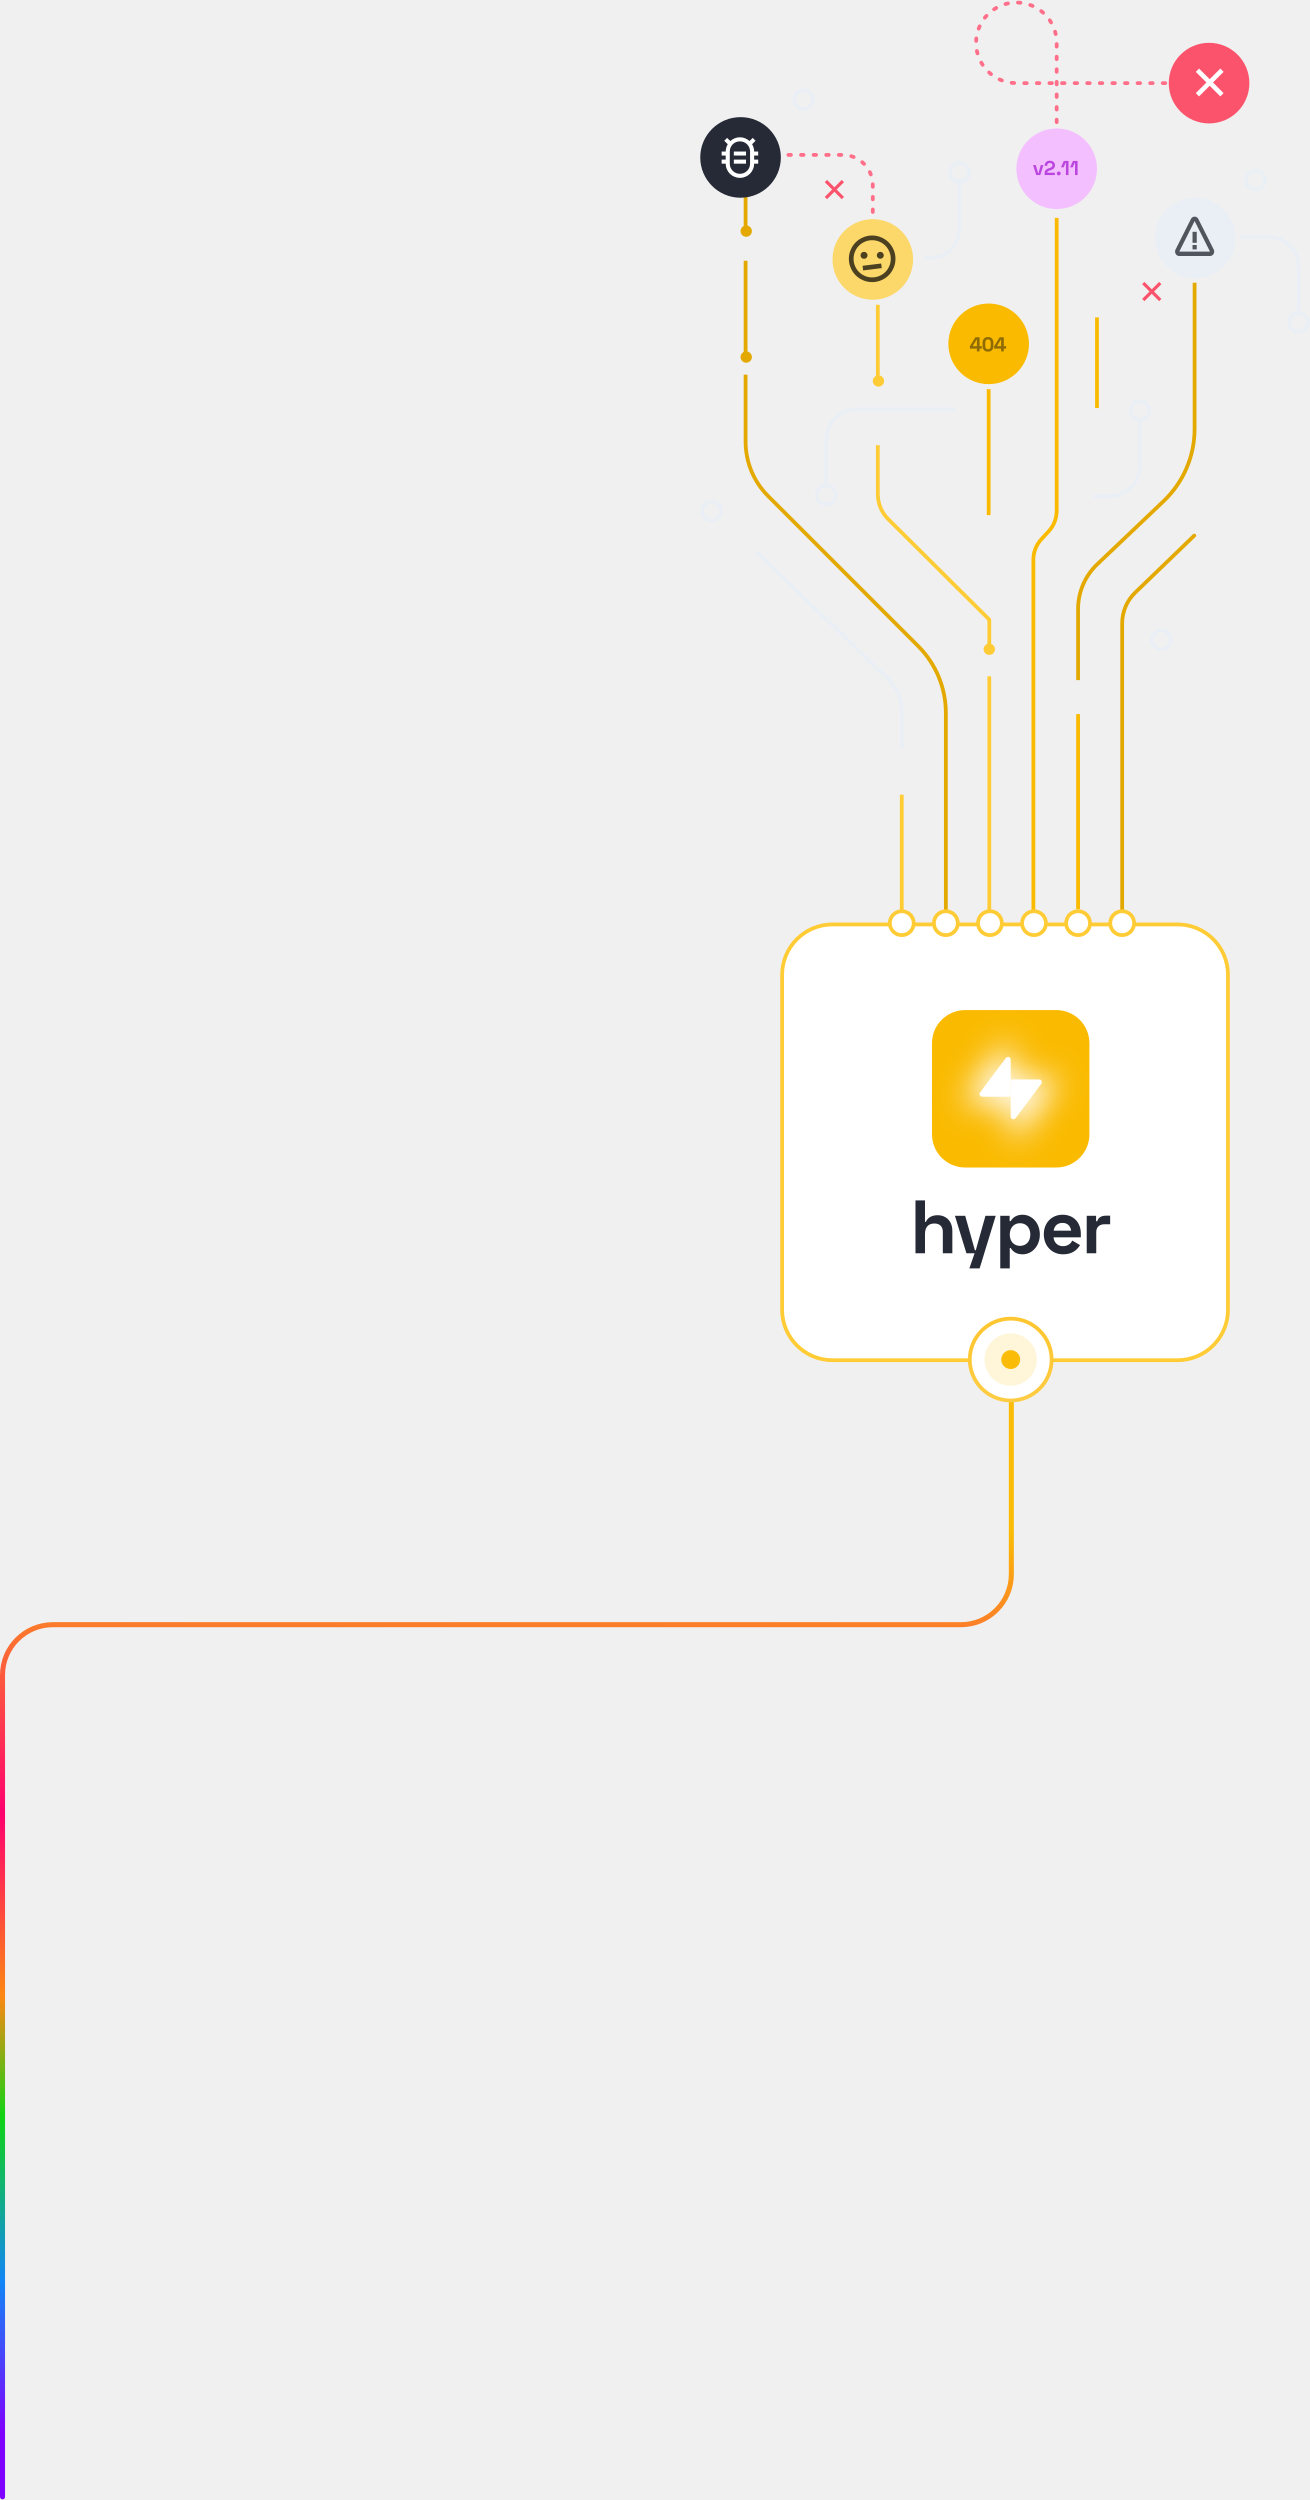
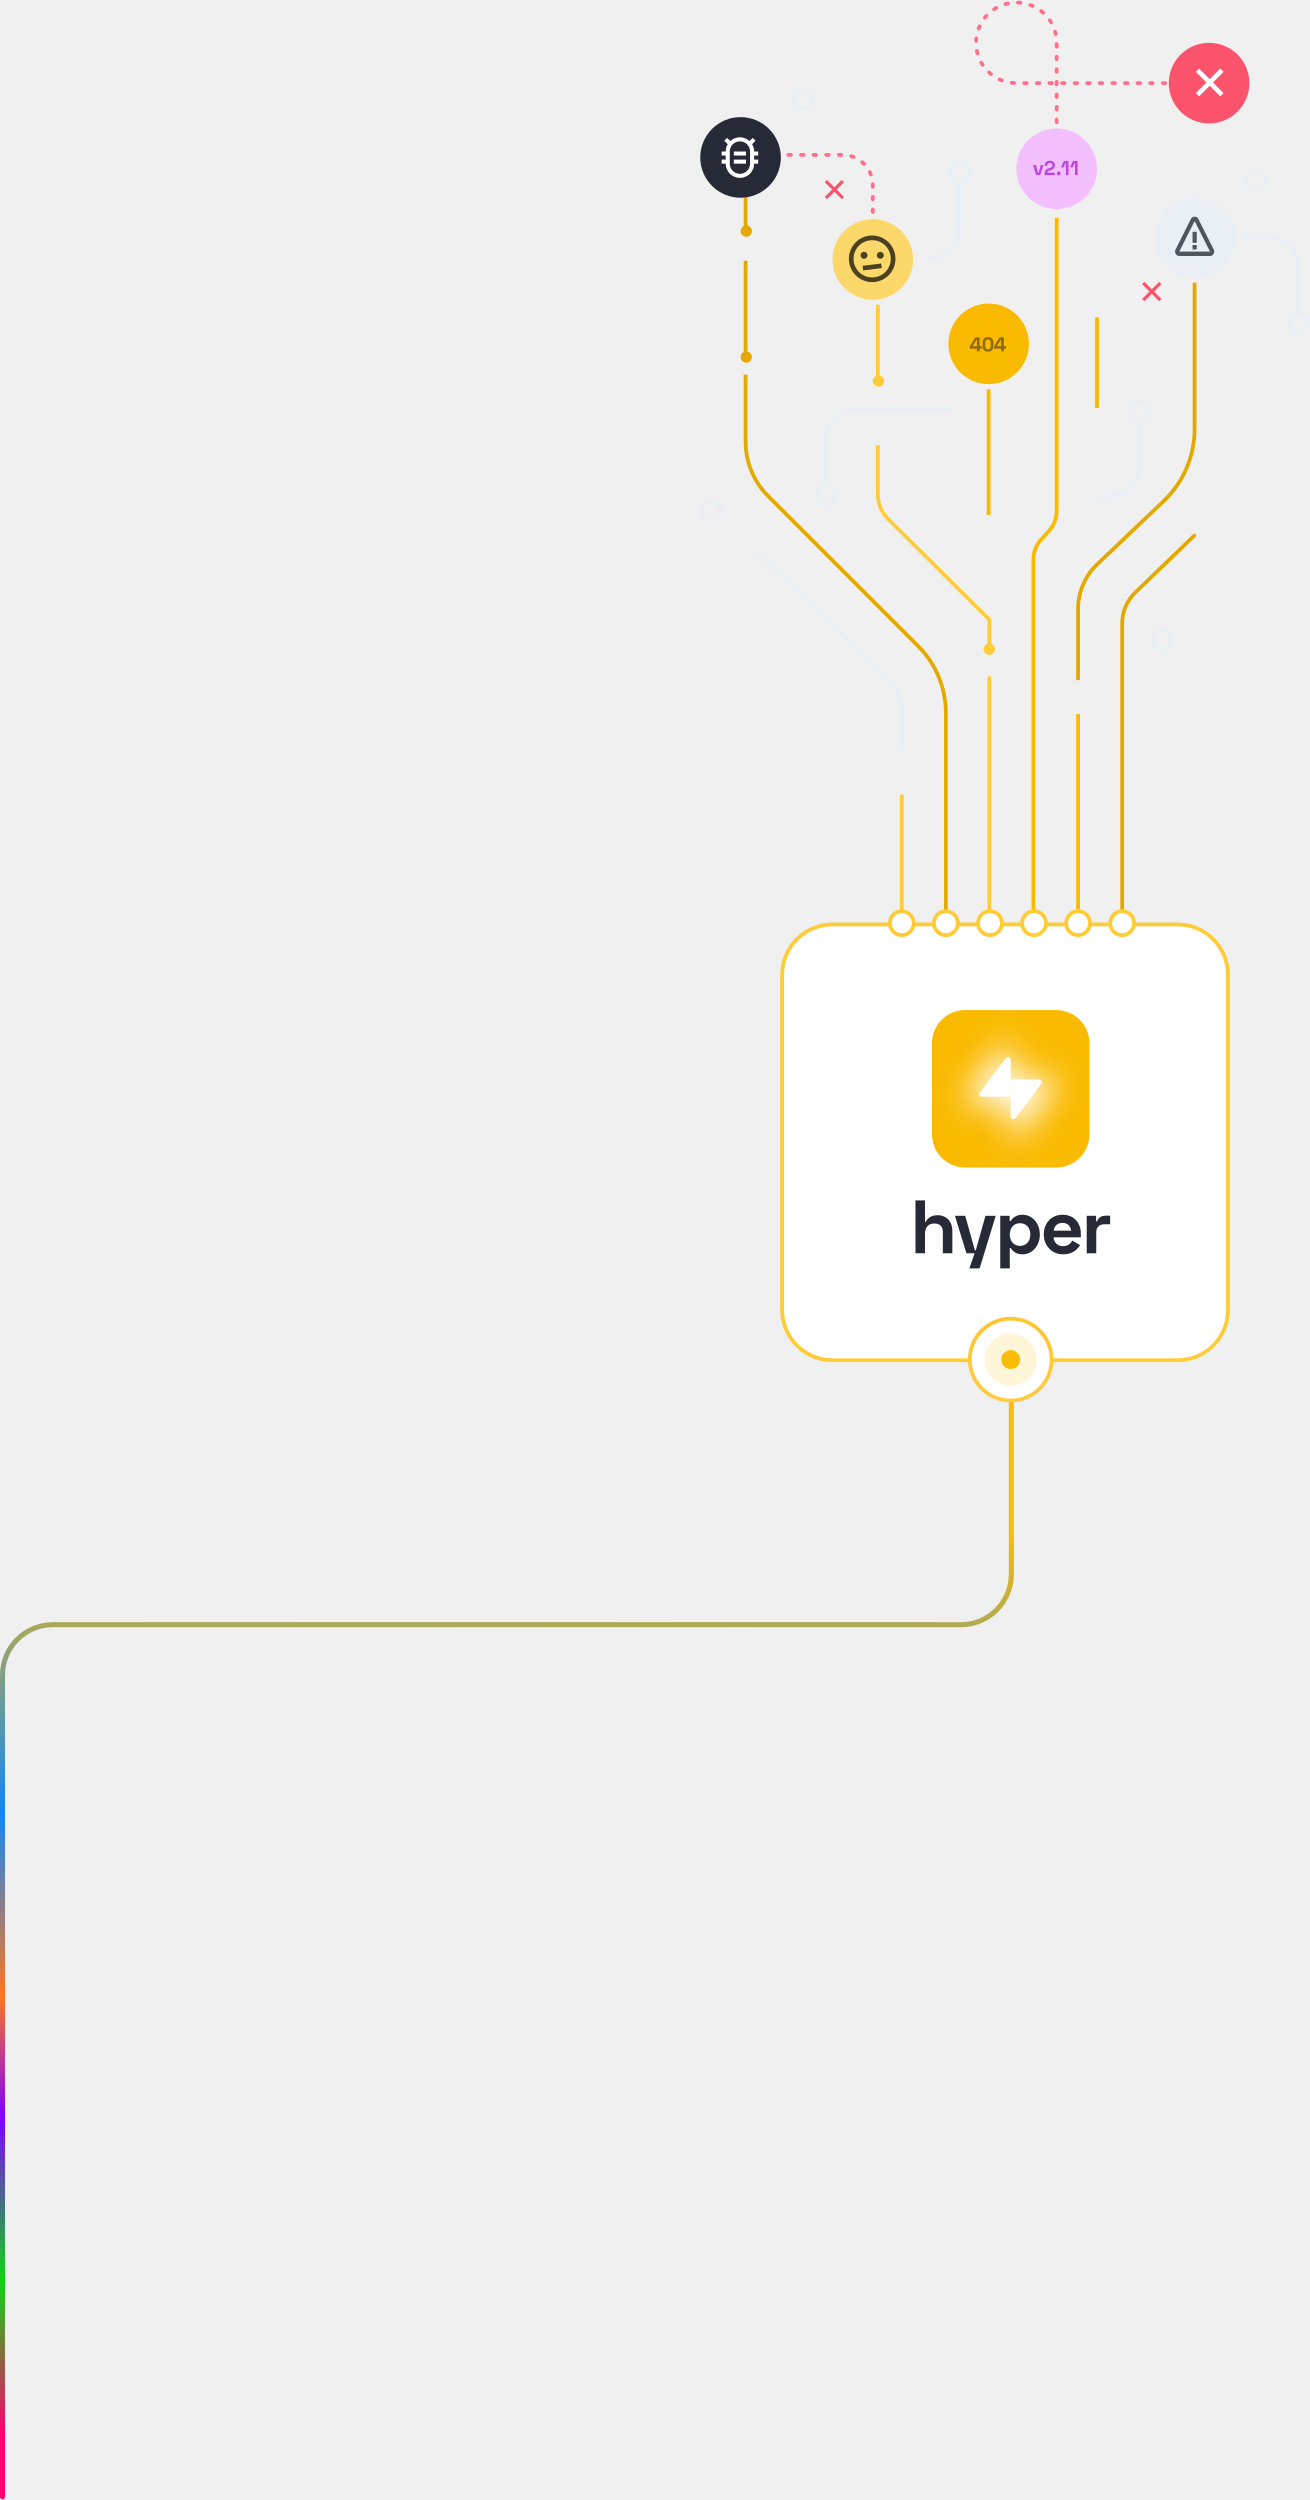
<svg xmlns="http://www.w3.org/2000/svg" width="1040" height="1985" viewBox="0 0 1040 1985" fill="none">
  <path d="M803 1087V1250C803 1272.09 785.091 1290 763 1290H42C19.909 1290 2 1307.91 2 1330L2 1982.5" stroke="url(#paint0_linear)" stroke-width="4" stroke-linecap="round" stroke-linejoin="round" />
  <rect x="621" y="734" width="354" height="346" rx="40" fill="white" stroke="#FFCC36" stroke-width="3" />
  <path d="M726.887 953.104V995.099H734.446V979.741C734.446 974.461 737.026 971.462 741.885 971.462C746.204 971.462 748.604 973.922 748.604 978.061V995.099H756.163V977.341C756.163 969.602 751.184 964.863 744.585 964.863C739.125 964.863 736.366 967.382 735.166 970.142H734.446V953.104H726.887ZM782.452 965.343L774.774 992.699H774.054L766.375 965.343H758.216L767.335 995.099H773.814L769.674 1007.1H777.833L790.611 965.343H782.452ZM794.202 1007.1H801.761V990.899H802.481C804.041 993.419 806.68 995.939 811.96 995.939C819.398 995.939 825.638 989.339 825.638 980.221C825.638 971.102 819.398 964.503 811.96 964.503C806.68 964.503 804.041 967.022 802.481 969.542H801.641V965.343H794.202V1007.1ZM809.92 989.219C805.24 989.219 801.761 985.86 801.761 980.221C801.761 974.581 805.24 971.222 809.92 971.222C814.479 971.222 818.079 974.461 818.079 980.221C818.079 985.98 814.479 989.219 809.92 989.219ZM828.784 979.981C828.784 989.219 835.203 995.939 844.082 995.939C852.061 995.939 855.54 991.739 857.58 988.62L851.401 985.02C850.381 987.12 848.161 989.459 843.962 989.459C839.642 989.459 836.823 986.4 836.523 982.44H858.18V979.501C858.18 970.562 852.361 964.503 843.722 964.503C834.963 964.503 828.784 970.982 828.784 979.981ZM836.583 977.161C837.183 973.502 839.402 970.982 843.662 970.982C847.561 970.982 849.961 973.382 850.501 977.161H836.583ZM870.303 965.343H862.864V995.099H870.423V978.301C870.423 974.102 873.183 972.062 877.022 972.062H881.462V965.223H878.582C874.803 965.223 872.283 966.363 871.143 969.662H870.303V965.343Z" fill="#252A36" />
  <g clip-path="url(#clip0)">
    <rect x="740" y="802" width="125" height="125" rx="26.316" fill="url(#paint1_linear)" />
    <path d="M798.633 840.065C799.87 838.412 802.5 839.286 802.5 841.351V870.82H779.922C778.154 870.82 777.144 868.803 778.202 867.387L798.633 840.065Z" fill="white" />
    <path d="M806.366 887.838C805.129 889.492 802.5 888.618 802.5 886.553V857.084H825.077C826.845 857.084 827.855 859.101 826.797 860.516L806.366 887.838Z" fill="white" />
    <g filter="url(#filter0_f)">
      <path d="M798.091 827.484C799.526 825.467 802.705 826.482 802.705 828.958V876.798H767.93C765.864 876.798 764.66 874.465 765.858 872.781L798.091 827.484Z" fill="white" />
      <path d="M807.319 904.777C805.884 906.795 802.705 905.779 802.705 903.303V855.463H837.481C839.546 855.463 840.75 857.797 839.552 859.48L807.319 904.777Z" fill="white" />
    </g>
  </g>
  <path d="M839 137V34C839 16.327 824.673 2 807 2C789.327 2 775 16.327 775 34C775 51.673 789.327 66 807 66H961" stroke="#FF6F89" stroke-width="3" stroke-linecap="round" stroke-dasharray="2 8" />
  <path d="M751 733V566.066C751 546.175 743.098 527.098 729.033 513.033L609.866 393.866C598.427 382.427 592 366.911 592 350.733V297.5M592 146V181M592 207V280.5" stroke="#E3A900" stroke-width="3" />
  <path d="M785.5 741V537M697 242V301M785.5 515V492L705.257 412.211C699.972 406.955 697 399.809 697 392.356V353.5" stroke="#FFCC36" stroke-width="3" />
  <path d="M856 540V483.516C856 470.096 861.504 457.264 871.226 448.015L923.952 397.854C939.627 382.941 948.5 362.253 948.5 340.618V224.5" stroke="#E3A900" stroke-width="3" />
  <path d="M839 173L839 405.602C839 411.644 836.721 417.464 832.618 421.899L826.882 428.101C822.779 432.536 820.5 438.356 820.5 444.398L820.5 723" stroke="#FABA00" stroke-width="3" />
  <path d="M785 409L785 309" stroke="#FABA00" stroke-width="3" />
  <path d="M871 324V252" stroke="#FABA00" stroke-width="3" />
  <path d="M856 722L856 567" stroke="#FABA00" stroke-width="3" />
  <circle cx="588" cy="125" r="32" fill="#252A36" />
  <circle cx="693" cy="206" r="32" fill="#FCD76A" />
  <g opacity="0.7">
    <path d="M692.5 187C689.958 187 687.561 187.491 685.308 188.473C683.055 189.426 681.091 190.74 679.416 192.416C677.74 194.091 676.426 196.055 675.473 198.308C674.491 200.561 674 202.958 674 205.5C674 208.042 674.491 210.439 675.473 212.692C676.426 214.945 677.74 216.909 679.416 218.584C681.091 220.26 683.055 221.574 685.308 222.527C687.561 223.509 689.958 224 692.5 224C695.042 224 697.439 223.509 699.692 222.527C701.945 221.574 703.909 220.26 705.584 218.584C707.26 216.909 708.574 214.945 709.527 212.692C710.509 210.439 711 208.042 711 205.5C711 202.958 710.509 200.561 709.527 198.308C708.574 196.055 707.26 194.091 705.584 192.416C703.909 190.74 701.945 189.426 699.692 188.473C697.439 187.491 695.042 187 692.5 187ZM692.5 220.274C690.449 220.274 688.529 219.884 686.738 219.104C684.947 218.353 683.38 217.306 682.037 215.963C680.694 214.62 679.647 213.053 678.896 211.262C678.116 209.471 677.726 207.551 677.726 205.5C677.726 203.449 678.116 201.529 678.896 199.738C679.647 197.947 680.694 196.38 682.037 195.037C683.38 193.694 684.947 192.647 686.738 191.896C688.529 191.116 690.449 190.726 692.5 190.726C694.551 190.726 696.471 191.116 698.262 191.896C700.053 192.647 701.62 193.694 702.963 195.037C704.306 196.38 705.353 197.947 706.104 199.738C706.884 201.529 707.274 203.449 707.274 205.5C707.274 207.551 706.884 209.471 706.104 211.262C705.353 213.053 704.306 214.62 702.963 215.963C701.62 217.306 700.053 218.353 698.262 219.104C696.471 219.884 694.551 220.274 692.5 220.274ZM688.817 202.727C688.817 203.507 688.543 204.164 687.994 204.698C687.445 205.233 686.795 205.5 686.044 205.5C685.265 205.5 684.608 205.233 684.073 204.698C683.539 204.164 683.272 203.507 683.272 202.727C683.272 201.947 683.539 201.29 684.073 200.756C684.608 200.222 685.265 199.954 686.044 199.954C686.795 199.954 687.445 200.222 687.994 200.756C688.543 201.29 688.817 201.947 688.817 202.727ZM701.728 202.727C701.728 203.478 701.454 204.121 700.905 204.655C700.356 205.19 699.706 205.457 698.956 205.457C698.205 205.457 697.555 205.19 697.006 204.655C696.457 204.121 696.183 203.478 696.183 202.727C696.183 201.947 696.457 201.29 697.006 200.756C697.555 200.222 698.205 199.954 698.956 199.954C699.706 199.954 700.356 200.222 700.905 200.756C701.454 201.29 701.728 201.947 701.728 202.727ZM685.351 214.728L684.875 211.046L699.649 209.226L700.125 212.865L685.351 214.728Z" fill="black" />
  </g>
  <circle cx="785" cy="273" r="32" fill="#FABA00" />
  <path d="M774.48 267.8L770.096 274.936V276.792H775.664V279H777.776V276.792H779.6V274.872H777.776V267.8H774.48ZM775.472 269.624H775.664V274.872H772.304L775.472 269.624ZM780.183 272.088V274.712C780.183 277.656 781.911 279.224 784.471 279.224C787.031 279.224 788.759 277.656 788.759 274.712V272.088C788.759 269.24 787.031 267.576 784.471 267.576C781.911 267.576 780.183 269.24 780.183 272.088ZM782.295 271.992C782.295 270.504 783.095 269.464 784.471 269.464C785.799 269.464 786.647 270.44 786.647 271.992V274.808C786.647 276.328 785.975 277.336 784.471 277.336C783.015 277.336 782.295 276.392 782.295 274.808V271.992ZM793.714 267.8L789.33 274.936V276.792H794.898V279H797.01V276.792H798.834V274.872H797.01V267.8H793.714ZM794.706 269.624H794.898V274.872H791.538L794.706 269.624Z" fill="#8E6B04" />
  <circle cx="839" cy="134" r="32" fill="#F4BFFF" />
  <circle cx="949" cy="189" r="32" fill="#EAEFF5" />
  <path d="M946.863 184.025H950.216V192.767H946.863V184.025ZM946.863 194.532H950.216V198.02H946.863V194.532ZM951.464 173.847C951.178 173.272 950.775 172.821 950.255 172.493C949.735 172.164 949.163 172 948.539 172C947.915 172 947.344 172.164 946.824 172.493C946.304 172.821 945.901 173.272 945.615 173.847L933.371 198.144C933.111 198.691 932.988 199.265 933.001 199.867C933.014 200.469 933.176 201.044 933.488 201.591C933.774 202.111 934.171 202.521 934.678 202.822C935.185 203.123 935.737 203.274 936.335 203.274H960.744C961.342 203.274 961.894 203.123 962.401 202.822C962.908 202.521 963.304 202.111 963.59 201.591C963.902 201.044 964.065 200.469 964.078 199.867C964.091 199.265 963.967 198.691 963.707 198.144L951.464 173.847ZM936.335 199.785L948.539 175.489L960.744 199.785H936.335Z" fill="#51555E" />
  <circle cx="960" cy="66" r="32" fill="#FC536C" />
  <rect x="968.95" y="54.45" width="3.677" height="27.577" transform="rotate(45 968.95 54.4501)" fill="white" />
  <rect x="971.55" y="73.95" width="3.677" height="27.577" transform="rotate(135 971.55 73.9501)" fill="white" />
  <path d="M626 123H669C682.255 123 693 133.745 693 147V169" stroke="#FF6F89" stroke-width="3" stroke-linecap="round" stroke-dasharray="2 8" />
  <path d="M986 188H1007C1020.25 188 1031 198.745 1031 212V247" stroke="#EAEFF5" stroke-width="3" stroke-linecap="round" />
  <path d="M756.5 325H680C666.745 325 656 335.745 656 349V384" stroke="#EAEFF5" stroke-width="3" stroke-linecap="round" />
  <path d="M735 205L738 205C751.255 205 762 194.255 762 181L762 146" stroke="#EAEFF5" stroke-width="3" stroke-linecap="round" />
  <path d="M869 394L881 394C894.255 394 905 383.255 905 370L905 335" stroke="#EAEFF5" stroke-width="3" stroke-linecap="round" />
  <circle cx="697.5" cy="302.5" r="4.5" fill="#FFCC36" />
  <circle cx="785.5" cy="515.5" r="4.5" fill="#FFCC36" />
  <circle cx="592.5" cy="183.5" r="4.5" fill="#E3A900" />
  <circle cx="592.5" cy="283.5" r="4.5" fill="#E3A900" />
  <rect x="668.35" y="142.85" width="2.546" height="19.092" transform="rotate(45 668.35 142.85)" fill="#FC536C" />
  <rect x="670.15" y="156.35" width="2.546" height="19.092" transform="rotate(135 670.15 156.35)" fill="#FC536C" />
  <rect x="920.35" y="223.85" width="2.546" height="19.092" transform="rotate(45 920.35 223.85)" fill="#FC536C" />
  <rect x="922.15" y="237.35" width="2.546" height="19.092" transform="rotate(135 922.15 237.35)" fill="#FC536C" />
  <g clip-path="url(#clip1)">
    <path d="M582.667 120.29H592.333V123.5H582.667V120.29ZM582.667 126.747H592.333V129.957H582.667V126.747ZM597.167 114.513L599.923 111.757L597.658 109.491L595.128 111.983C594.121 111.077 592.963 110.353 591.654 109.812C590.345 109.271 588.96 109 587.5 109C586.04 109 584.655 109.271 583.346 109.812C582.037 110.353 580.879 111.077 579.872 111.983L577.342 109.491L575.077 111.757L577.833 114.513C577.33 115.369 576.933 116.281 576.644 117.251C576.354 118.22 576.21 119.233 576.21 120.29H573V123.5H576.21V126.747H573V129.957H576.21C576.21 131.518 576.512 132.978 577.116 134.337C577.695 135.722 578.494 136.924 579.514 137.943C580.533 138.963 581.735 139.762 583.12 140.341C584.479 140.945 585.939 141.247 587.5 141.247C589.061 141.247 590.521 140.945 591.88 140.341C593.265 139.762 594.467 138.963 595.486 137.943C596.506 136.924 597.305 135.722 597.884 134.337C598.488 132.978 598.79 131.518 598.79 129.957H602V126.747H598.79V123.5H602V120.29H598.79C598.79 119.233 598.646 118.22 598.356 117.251C598.067 116.281 597.67 115.369 597.167 114.513ZM595.543 126.747V129.957C595.543 131.065 595.342 132.109 594.939 133.091C594.511 134.073 593.932 134.929 593.202 135.659C592.472 136.389 591.616 136.968 590.634 137.396C589.652 137.799 588.608 138 587.5 138C586.392 138 585.348 137.799 584.366 137.396C583.384 136.968 582.528 136.389 581.798 135.659C581.068 134.929 580.489 134.073 580.061 133.091C579.658 132.109 579.457 131.065 579.457 129.957V120.29C579.457 119.183 579.658 118.138 580.061 117.156C580.489 116.174 581.068 115.319 581.798 114.589C582.528 113.859 583.384 113.28 584.366 112.852C585.348 112.449 586.392 112.247 587.5 112.247C588.608 112.247 589.652 112.449 590.634 112.852C591.616 113.28 592.472 113.859 593.202 114.589C593.932 115.319 594.511 116.174 594.939 117.156C595.342 118.138 595.543 119.183 595.543 120.29V126.747Z" fill="white" />
  </g>
  <path d="M822.784 139L820.256 131.064H822.4L824.24 137.528H824.528L826.368 131.064H828.512L825.984 139H822.784ZM829.438 139V137.656C829.438 136.877 829.566 136.232 829.822 135.72C830.078 135.197 830.446 134.771 830.926 134.44C831.416 134.099 832.014 133.821 832.718 133.608L833.79 133.272C834.184 133.144 834.515 132.989 834.782 132.808C835.048 132.616 835.251 132.387 835.39 132.12C835.539 131.853 835.614 131.549 835.614 131.208V131.144C835.614 130.611 835.432 130.189 835.07 129.88C834.707 129.56 834.211 129.4 833.582 129.4C832.963 129.4 832.462 129.571 832.078 129.912C831.704 130.243 831.518 130.723 831.518 131.352V131.64H829.47V131.384C829.47 130.573 829.651 129.885 830.014 129.32C830.376 128.755 830.867 128.323 831.486 128.024C832.115 127.725 832.814 127.576 833.582 127.576C834.35 127.576 835.043 127.725 835.662 128.024C836.28 128.312 836.766 128.723 837.118 129.256C837.48 129.779 837.662 130.397 837.662 131.112V131.272C837.662 131.987 837.512 132.595 837.214 133.096C836.926 133.587 836.531 133.992 836.03 134.312C835.528 134.621 834.958 134.877 834.318 135.08L833.294 135.4C832.835 135.539 832.478 135.693 832.222 135.864C831.966 136.024 831.784 136.205 831.678 136.408C831.582 136.6 831.534 136.835 831.534 137.112V137.176H837.566V139H829.438ZM840.666 139.224C840.228 139.224 839.86 139.085 839.562 138.808C839.274 138.52 839.13 138.152 839.13 137.704C839.13 137.256 839.274 136.893 839.562 136.616C839.86 136.328 840.228 136.184 840.666 136.184C841.092 136.184 841.45 136.328 841.738 136.616C842.026 136.893 842.17 137.256 842.17 137.704C842.17 138.152 842.026 138.52 841.738 138.808C841.45 139.085 841.092 139.224 840.666 139.224ZM846.331 139V129.304H846.043L844.539 132.856H842.395L844.683 127.8H848.379V139H846.331ZM853.566 139V129.304H853.278L851.774 132.856H849.63L851.918 127.8H855.614V139H853.566Z" fill="#BA46DF" />
  <circle cx="1031" cy="256" r="7.5" stroke="#EAEFF5" stroke-width="3" />
  <circle r="7.5" transform="matrix(-1 0 0 1 656 393)" stroke="#EAEFF5" stroke-width="3" />
  <circle r="7.5" transform="matrix(1 8.74228e-08 8.74228e-08 -1 762 137)" stroke="#EAEFF5" stroke-width="3" />
  <circle r="7.5" transform="matrix(1 8.74228e-08 8.74228e-08 -1 638 79)" stroke="#EAEFF5" stroke-width="3" />
  <circle r="7.5" transform="matrix(1 8.74228e-08 8.74228e-08 -1 997 143)" stroke="#EAEFF5" stroke-width="3" />
  <circle r="7.5" transform="matrix(1 8.74228e-08 8.74228e-08 -1 565 406)" stroke="#EAEFF5" stroke-width="3" />
  <circle r="7.5" transform="matrix(1 8.74228e-08 8.74228e-08 -1 922 508)" stroke="#EAEFF5" stroke-width="3" />
  <circle r="7.5" transform="matrix(1 8.74228e-08 8.74228e-08 -1 905 326)" stroke="#EAEFF5" stroke-width="3" />
  <path d="M716 631L716 723" stroke="#FFCC36" stroke-width="3" />
  <path d="M716 593V563.939C716 554.712 712.25 545.881 705.61 539.473L601.5 439" stroke="#EAEFF5" stroke-width="3" stroke-linecap="round" />
  <path d="M891 722V494.939C891 485.712 894.75 476.881 901.39 470.473L948.25 425.25" stroke="#E3A900" stroke-width="3" stroke-linecap="round" />
  <circle cx="716" cy="733" r="9.5" fill="white" stroke="#FFCC36" stroke-width="3" />
  <circle cx="751" cy="733" r="9.5" fill="white" stroke="#FFCC36" stroke-width="3" />
  <circle cx="786" cy="733" r="9.5" fill="white" stroke="#FFCC36" stroke-width="3" />
  <circle cx="821" cy="733" r="9.5" fill="white" stroke="#FFCC36" stroke-width="3" />
  <circle cx="856" cy="733" r="9.5" fill="white" stroke="#FFCC36" stroke-width="3" />
  <circle cx="891" cy="733" r="9.5" fill="white" stroke="#FFCC36" stroke-width="3" />
  <circle cx="802.5" cy="1079.5" r="32.5" fill="white" stroke="url(#paint2_linear)" stroke-width="3" />
  <circle opacity="0.15" cx="802.5" cy="1079.5" r="20.811" fill="#FDC007" />
  <circle cx="802.5" cy="1079.5" r="7.5" fill="#FABC06" />
  <defs>
    <filter id="filter0_f" x="740.072" y="801.1" width="125.266" height="130.061" filterUnits="userSpaceOnUse" color-interpolation-filters="sRGB">
      <feFlood flood-opacity="0" result="BackgroundImageFix" />
      <feBlend mode="normal" in="SourceGraphic" in2="BackgroundImageFix" result="shape" />
      <feGaussianBlur stdDeviation="12.655" result="effect1_foregroundBlur" />
    </filter>
    <linearGradient id="paint0_linear" x1="321" y1="1965.5" x2="328.839" y2="1141.12" gradientUnits="userSpaceOnUse">
-       <stop offset="0.037" stop-color="#8000FF" />
-       <stop offset="0.183" stop-color="#1286F6" />
-       <stop offset="0.342" stop-color="#10D414" />
-       <stop offset="0.458" stop-color="#FD8813" />
-       <stop offset="0.634" stop-color="#FF006F" />
+       <stop offset="0.037" stop-color="#FF006F" />
+       <stop offset="0.183" stop-color="#10D414" />
+       <stop offset="0.342" stop-color="#8000FF" />
+       <stop offset="0.458" stop-color="#FE7621" />
+       <stop offset="0.634" stop-color="#1286F6" />
      <stop offset="0.914" stop-color="#FABC06" />
    </linearGradient>
    <linearGradient id="paint1_linear" x1="802.5" y1="802" x2="802.5" y2="927" gradientUnits="userSpaceOnUse">
      <stop offset="1" stop-color="#FABA00" />
    </linearGradient>
    <linearGradient id="paint2_linear" x1="803" y1="1062" x2="803" y2="1143.5" gradientUnits="userSpaceOnUse">
      <stop stop-color="#FEC732" />
      <stop offset="1" stop-color="#FECF4E" />
    </linearGradient>
    <clipPath id="clip0">
      <rect x="740" y="802" width="125" height="125" rx="26.316" fill="white" />
    </clipPath>
    <clipPath id="clip1">
      <rect width="29" height="32.247" fill="white" transform="translate(573 109)" />
    </clipPath>
  </defs>
</svg>
